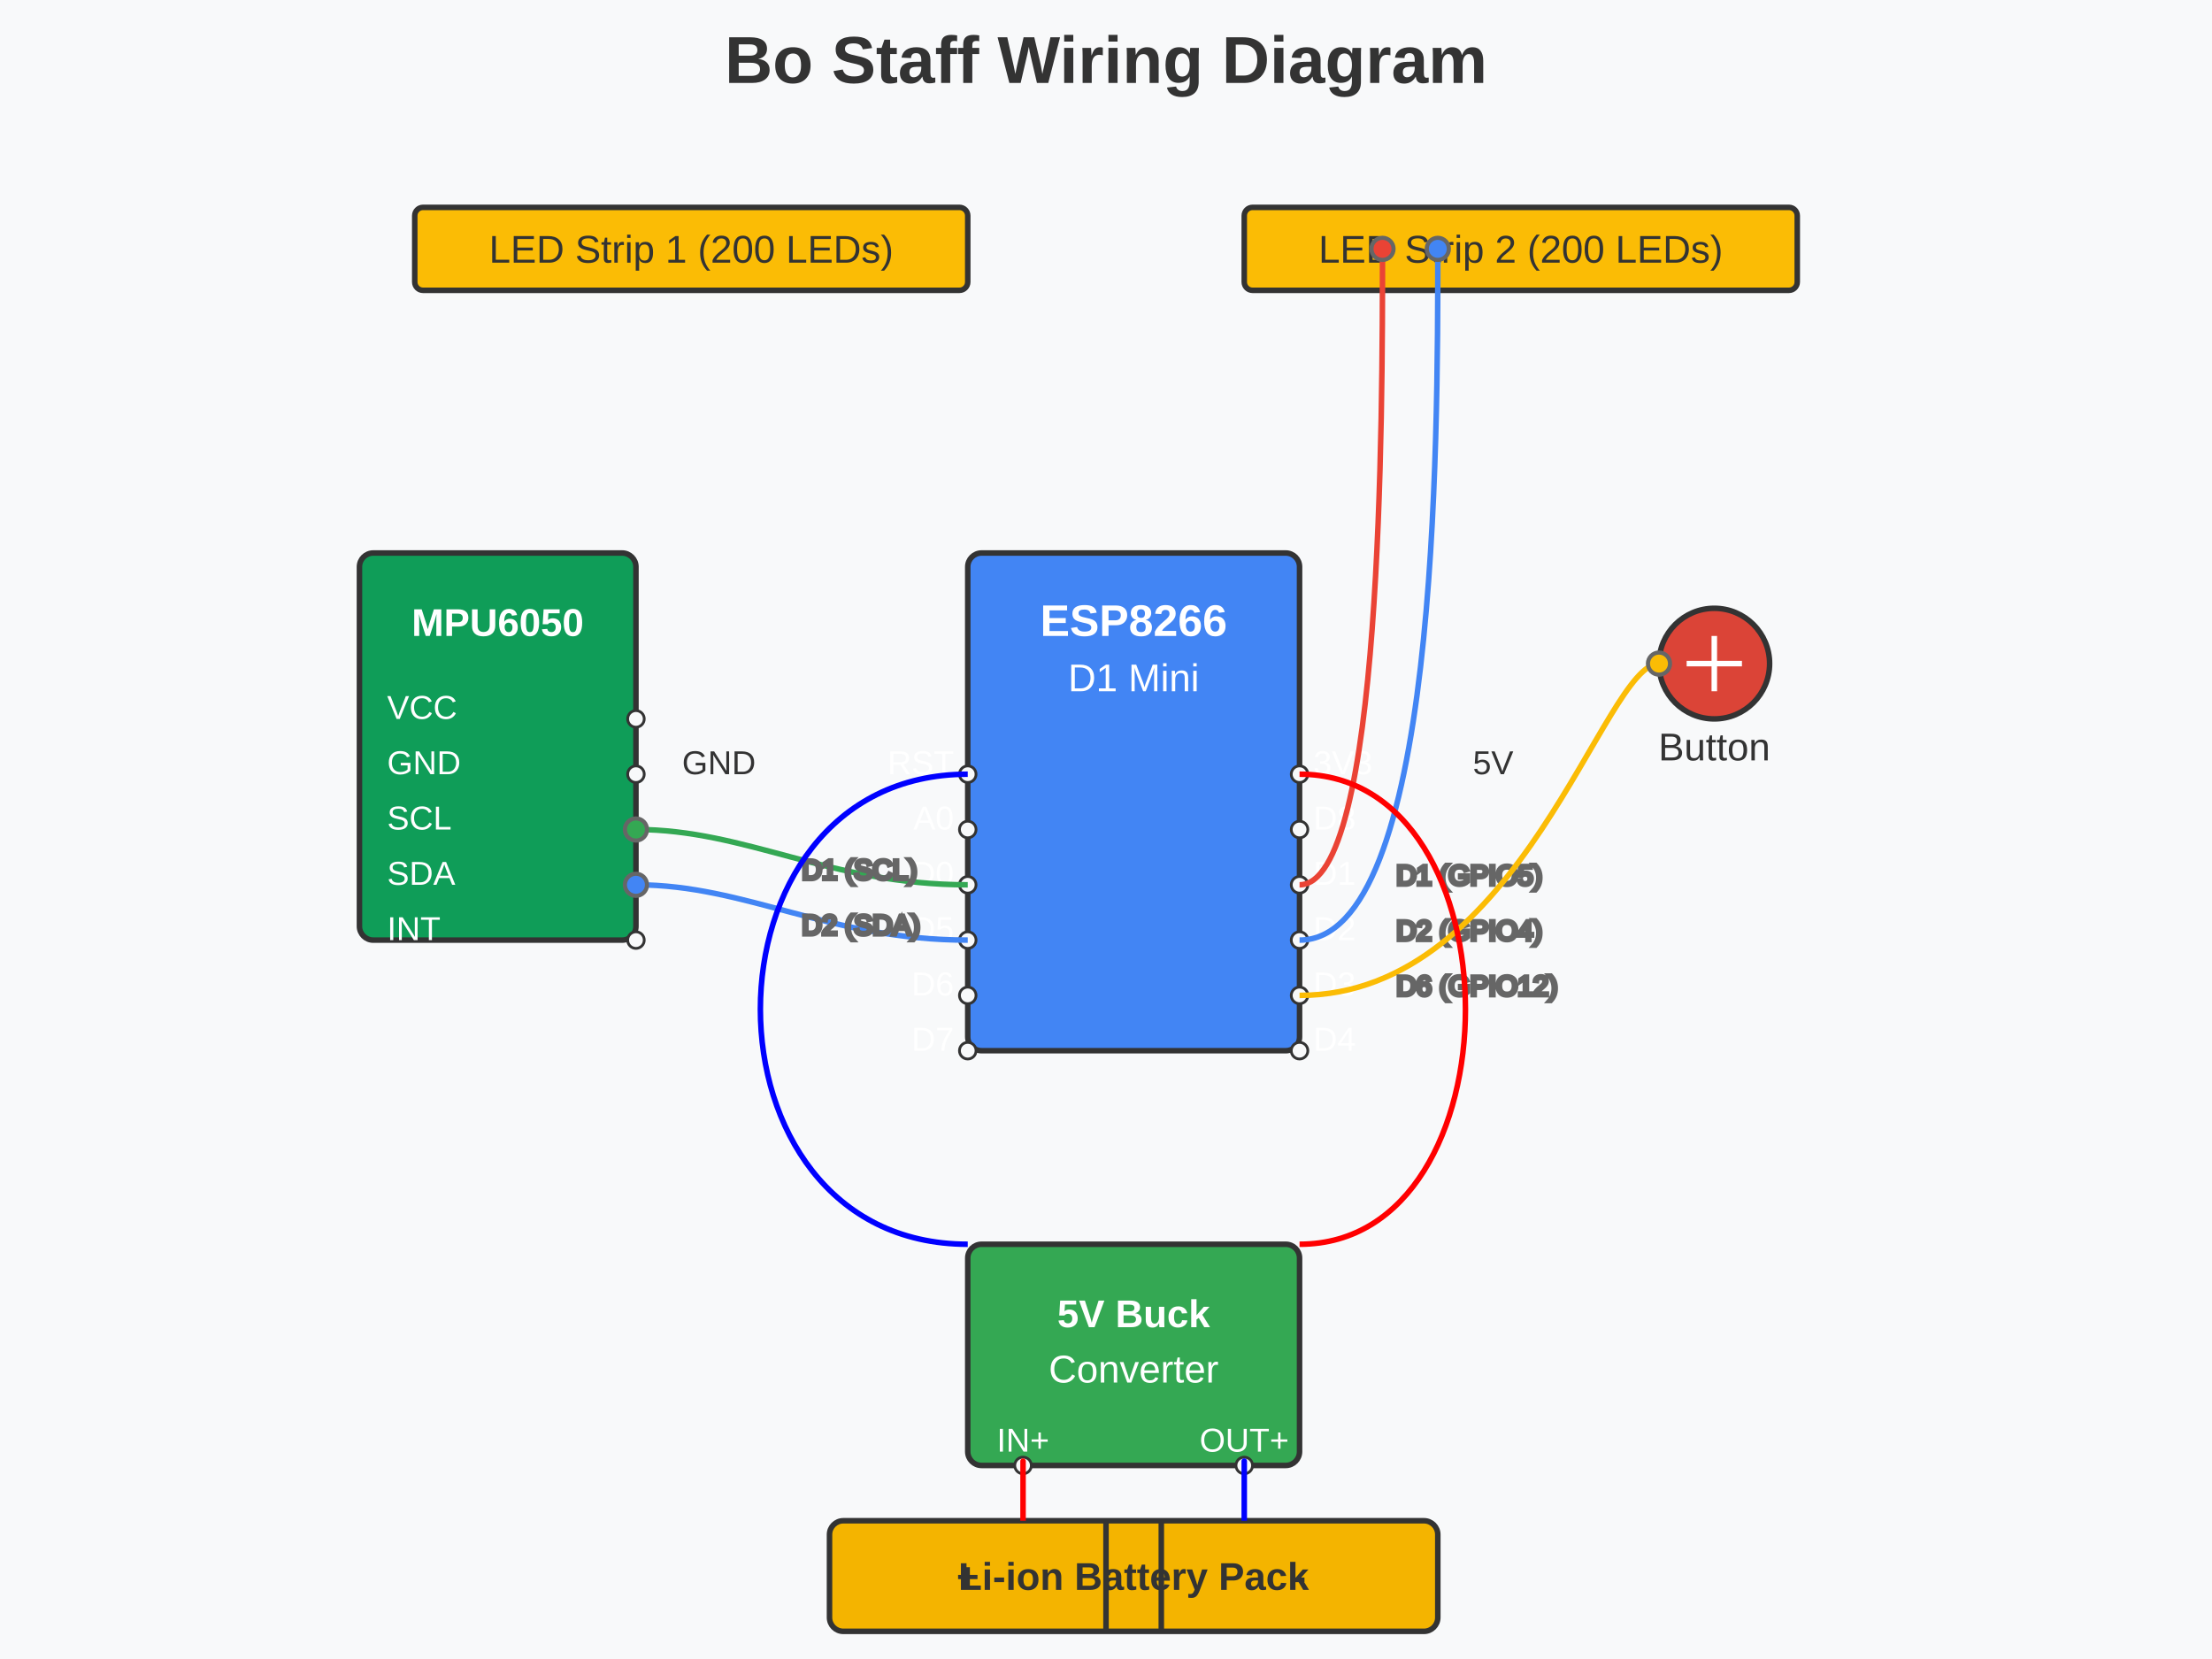
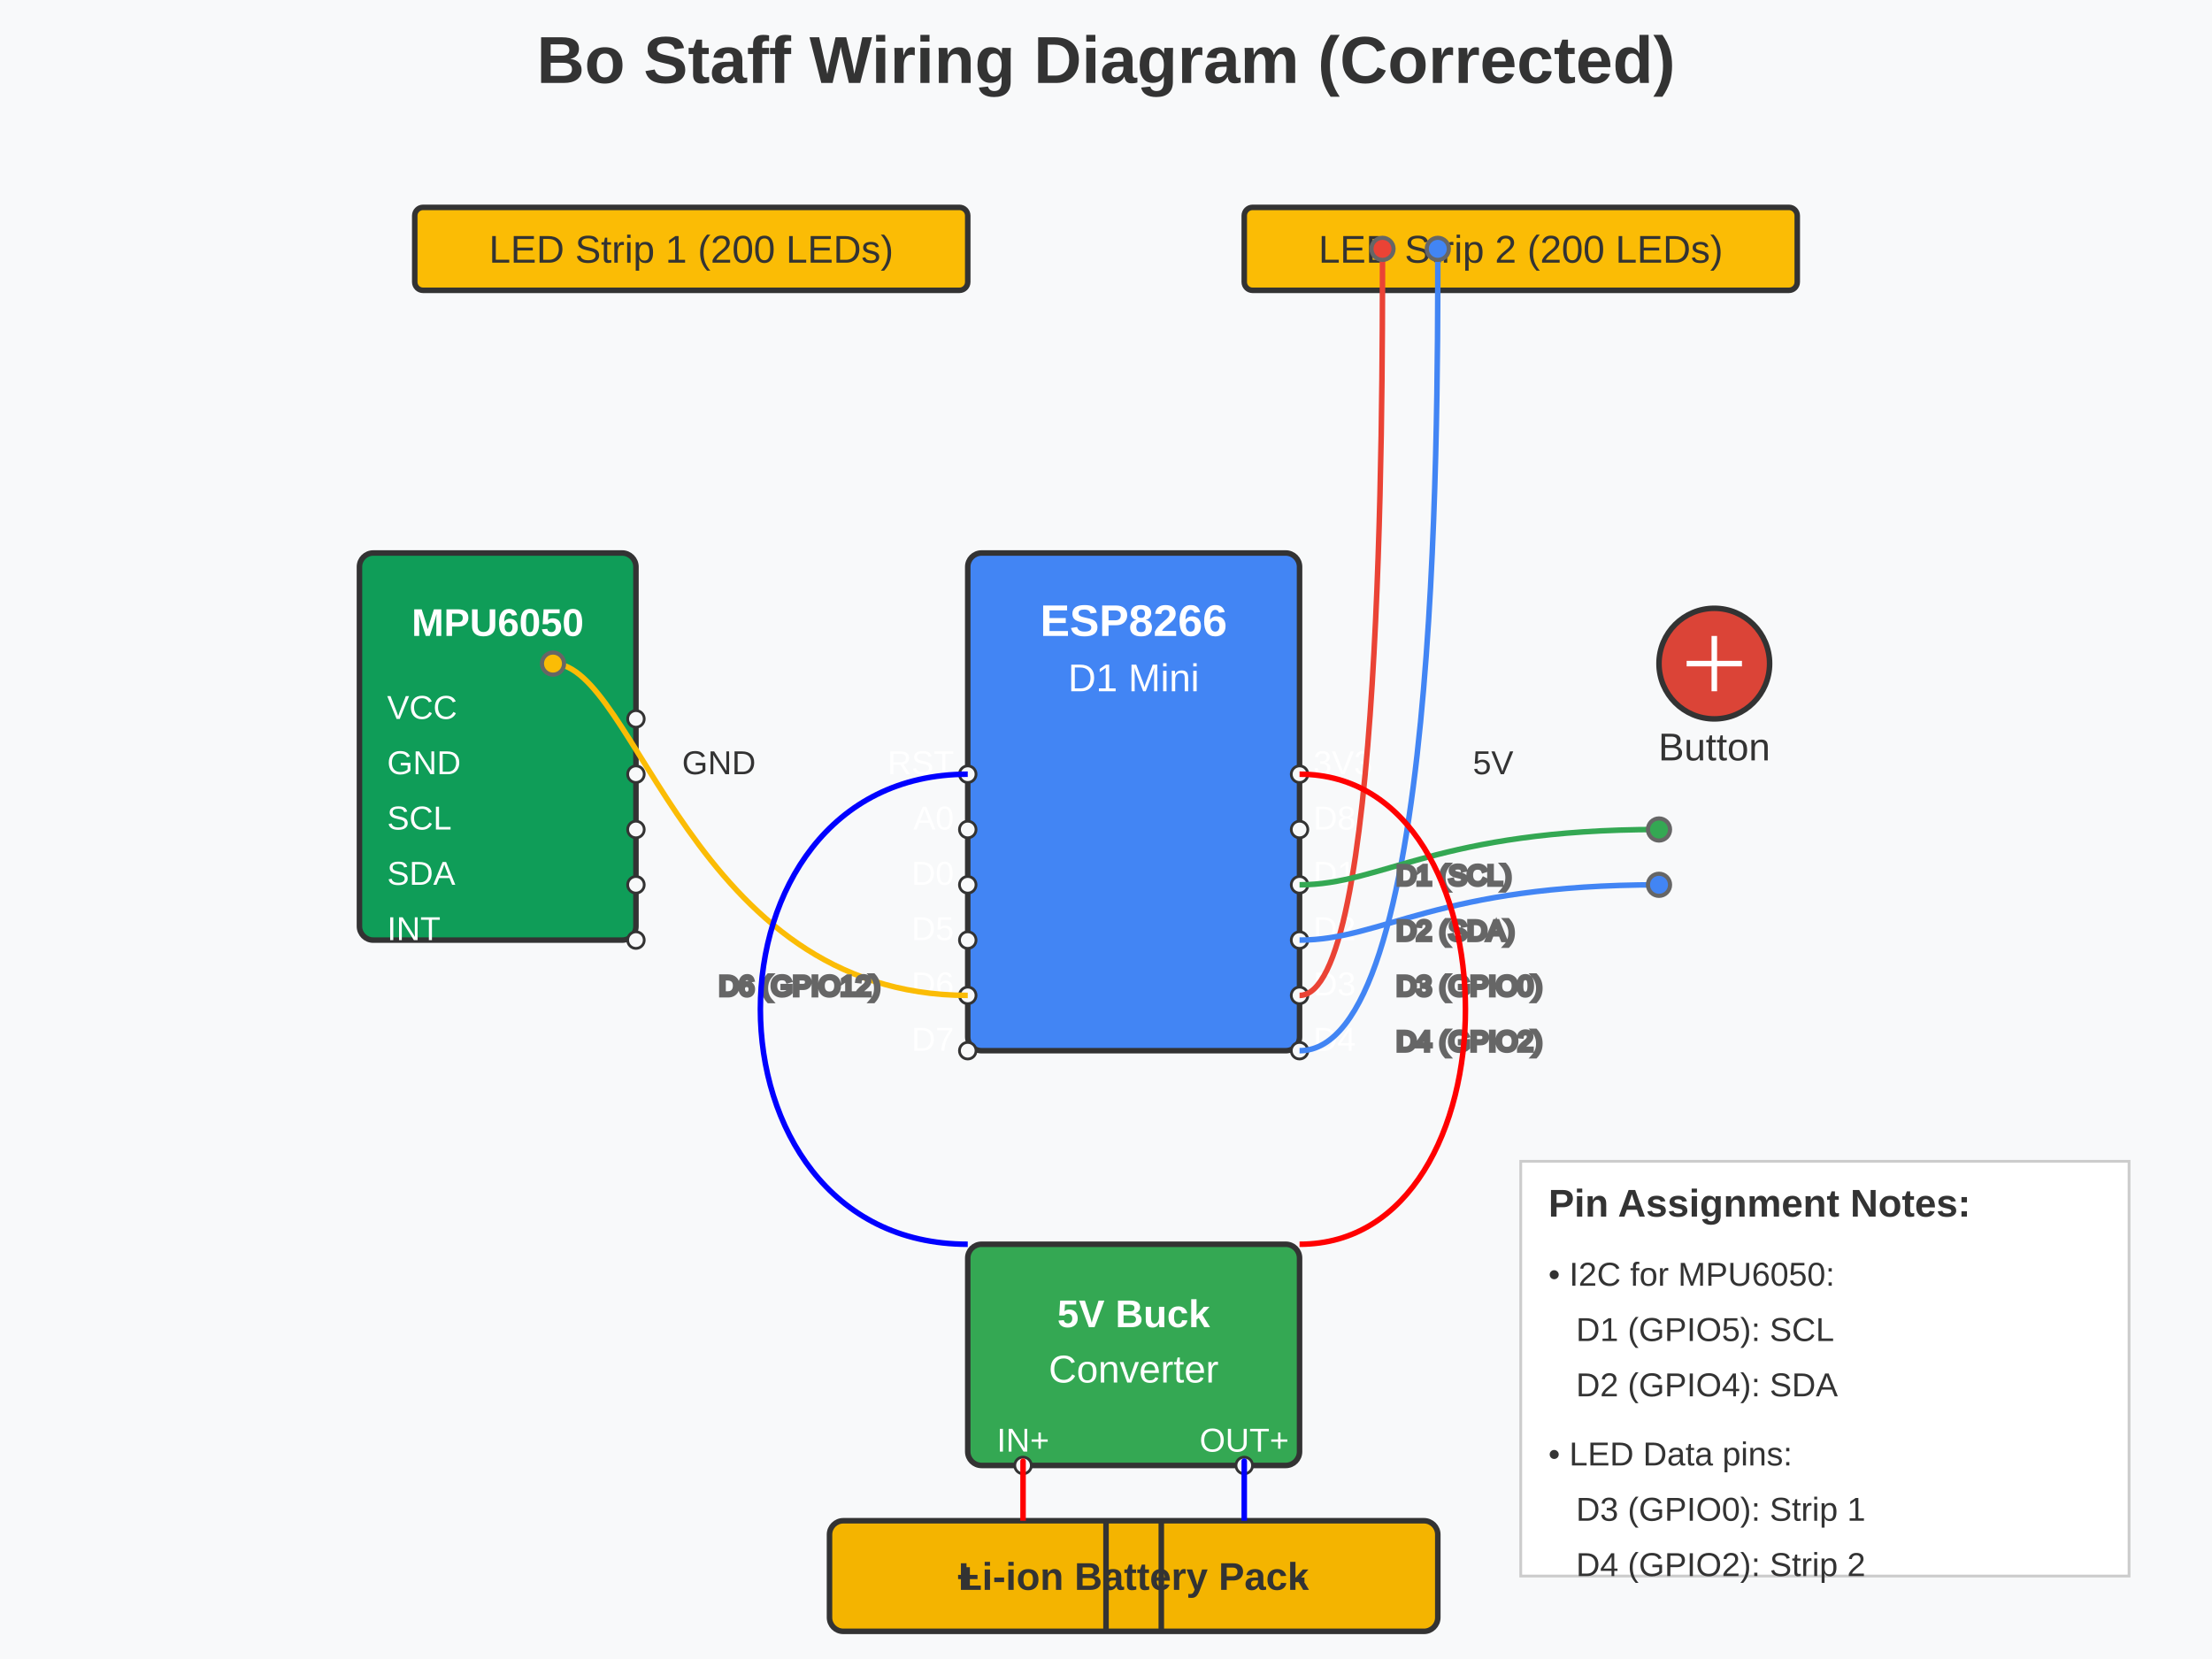
<svg xmlns="http://www.w3.org/2000/svg" width="800" height="600" viewBox="0 0 800 600">
  <rect width="800" height="600" fill="#f8f9fa" />
  <g transform="translate(350, 200)">
    <rect x="0" y="0" width="120" height="180" rx="5" ry="5" fill="#4285f4" stroke="#333" stroke-width="2" />
    <text x="60" y="30" font-family="Arial" font-size="16" font-weight="bold" text-anchor="middle" fill="white">ESP8266</text>
    <text x="60" y="50" font-family="Arial" font-size="14" text-anchor="middle" fill="white">D1 Mini</text>
    <g fill="white" font-family="Arial" font-size="12" text-anchor="end">
      <text x="-5" y="80">RST</text>
      <text x="-5" y="100">A0</text>
      <text x="-5" y="120">D0</text>
      <text x="-5" y="140">D5</text>
      <text x="-5" y="160">D6</text>
      <text x="-5" y="180">D7</text>
    </g>
    <g fill="white" font-family="Arial" font-size="12" text-anchor="start">
      <text x="125" y="80">3V3</text>
      <text x="125" y="100">D8</text>
      <text x="125" y="120">D1</text>
      <text x="125" y="140">D2</text>
      <text x="125" y="160">D3</text>
      <text x="125" y="180">D4</text>
    </g>
    <g fill="#f8f9fa" stroke="#333" stroke-width="1">
      <circle cx="0" cy="80" r="3" />
      <circle cx="0" cy="100" r="3" />
      <circle cx="0" cy="120" r="3" />
      <circle cx="0" cy="140" r="3" />
      <circle cx="0" cy="160" r="3" />
      <circle cx="0" cy="180" r="3" />
    </g>
    <g fill="#f8f9fa" stroke="#333" stroke-width="1">
      <circle cx="120" cy="80" r="3" />
      <circle cx="120" cy="100" r="3" />
      <circle cx="120" cy="120" r="3" />
      <circle cx="120" cy="140" r="3" />
      <circle cx="120" cy="160" r="3" />
      <circle cx="120" cy="180" r="3" />
    </g>
  </g>
  <g transform="translate(130, 200)">
    <rect x="0" y="0" width="100" height="140" rx="5" ry="5" fill="#0f9d58" stroke="#333" stroke-width="2" />
    <text x="50" y="30" font-family="Arial" font-size="14" font-weight="bold" text-anchor="middle" fill="white">MPU6050</text>
    <g fill="white" font-family="Arial" font-size="12" text-anchor="start">
      <text x="10" y="60">VCC</text>
      <text x="10" y="80">GND</text>
      <text x="10" y="100">SCL</text>
      <text x="10" y="120">SDA</text>
      <text x="10" y="140">INT</text>
    </g>
    <g fill="#f8f9fa" stroke="#333" stroke-width="1">
      <circle cx="100" cy="60" r="3" />
      <circle cx="100" cy="80" r="3" />
      <circle cx="100" cy="100" r="3" />
      <circle cx="100" cy="120" r="3" />
      <circle cx="100" cy="140" r="3" />
    </g>
  </g>
  <g transform="translate(600, 220)">
    <circle cx="20" cy="20" r="20" fill="#db4437" stroke="#333" stroke-width="2" />
    <line x1="10" y1="20" x2="30" y2="20" stroke="white" stroke-width="2" />
    <line x1="20" y1="10" x2="20" y2="30" stroke="white" stroke-width="2" />
    <text x="20" y="55" font-family="Arial" font-size="14" text-anchor="middle" fill="#333">Button</text>
  </g>
  <g transform="translate(150, 75)">
    <rect x="0" y="0" width="200" height="30" rx="3" ry="3" fill="#fbbc05" stroke="#333" stroke-width="2" />
    <text x="100" y="20" font-family="Arial" font-size="14" text-anchor="middle" fill="#333">LED Strip 1 (200 LEDs)</text>
  </g>
  <g transform="translate(450, 75)">
    <rect x="0" y="0" width="200" height="30" rx="3" ry="3" fill="#fbbc05" stroke="#333" stroke-width="2" />
    <text x="100" y="20" font-family="Arial" font-size="14" text-anchor="middle" fill="#333">LED Strip 2 (200 LEDs)</text>
  </g>
  <g transform="translate(350, 450)">
    <rect x="0" y="0" width="120" height="80" rx="5" ry="5" fill="#34a853" stroke="#333" stroke-width="2" />
    <text x="60" y="30" font-family="Arial" font-size="14" font-weight="bold" text-anchor="middle" fill="white">5V Buck</text>
    <text x="60" y="50" font-family="Arial" font-size="14" text-anchor="middle" fill="white">Converter</text>
    <g fill="white" font-family="Arial" font-size="12">
      <text x="20" y="75" text-anchor="middle">IN+</text>
      <text x="100" y="75" text-anchor="middle">OUT+</text>
    </g>
    <g fill="#f8f9fa" stroke="#333" stroke-width="1">
      <circle cx="20" cy="80" r="3" />
      <circle cx="100" cy="80" r="3" />
    </g>
  </g>
  <g transform="translate(350, 550)">
    <rect x="-50" y="0" width="220" height="40" rx="5" ry="5" fill="#f4b400" stroke="#333" stroke-width="2" />
    <line x1="50" y1="0" x2="50" y2="40" stroke="#333" stroke-width="2" />
    <line x1="70" y1="0" x2="70" y2="40" stroke="#333" stroke-width="2" />
    <text x="60" y="25" font-family="Arial" font-size="14" font-weight="bold" text-anchor="middle" fill="#333">Li-ion Battery Pack</text>
    <text x="0" y="25" font-family="Arial" font-size="14" font-weight="bold" text-anchor="middle" fill="#333">+</text>
    <text x="120" y="25" font-family="Arial" font-size="14" font-weight="bold" text-anchor="middle" fill="#333">-</text>
  </g>
  <g stroke="#666" stroke-width="1.5" fill="none">
-     <path d="M 470,320 C 500,320 500,150 500,90" stroke="#ea4335" stroke-width="2" />
+     <path d="M 470,360 C 500,360 500,150 500,90" stroke="#ea4335" stroke-width="2" />
    <circle cx="500" cy="90" r="4" fill="#ea4335" />
-     <text x="505" y="320" font-family="Arial" font-size="10" fill="#333">D1 (GPIO5)</text>
-     <path d="M 470,340 C 520,340 520,160 520,90" stroke="#4285f4" stroke-width="2" />
+     <text x="505" y="360" font-family="Arial" font-size="10" fill="#333">D3 (GPIO0)</text>
+     <path d="M 470,380 C 520,380 520,160 520,90" stroke="#4285f4" stroke-width="2" />
    <circle cx="520" cy="90" r="4" fill="#4285f4" />
-     <text x="505" y="340" font-family="Arial" font-size="10" fill="#333">D2 (GPIO4)</text>
-     <path d="M 470,360 C 550,360 580,240 600,240" stroke="#fbbc05" stroke-width="2" />
-     <circle cx="600" cy="240" r="4" fill="#fbbc05" />
-     <text x="505" y="360" font-family="Arial" font-size="10" fill="#333">D6 (GPIO12)</text>
-     <path d="M 350,320 C 300,320 270,300 230,300" stroke="#34a853" stroke-width="2" />
-     <circle cx="230" cy="300" r="4" fill="#34a853" />
-     <text x="290" y="318" font-family="Arial" font-size="10" fill="#333">D1 (SCL)</text>
-     <path d="M 350,340 C 300,340 270,320 230,320" stroke="#4285f4" stroke-width="2" />
-     <circle cx="230" cy="320" r="4" fill="#4285f4" />
-     <text x="290" y="338" font-family="Arial" font-size="10" fill="#333">D2 (SDA)</text>
+     <text x="505" y="380" font-family="Arial" font-size="10" fill="#333">D4 (GPIO2)</text>
+     <path d="M 350,360 C 250,360 230,240 200,240" stroke="#fbbc05" stroke-width="2" />
+     <circle cx="200" cy="240" r="4" fill="#fbbc05" />
+     <text x="260" y="360" font-family="Arial" font-size="10" fill="#333">D6 (GPIO12)</text>
+     <path d="M 470,320 C 500,320 520,300 600,300" stroke="#34a853" stroke-width="2" />
+     <circle cx="600" cy="300" r="4" fill="#34a853" />
+     <text x="505" y="320" font-family="Arial" font-size="10" fill="#333">D1 (SCL)</text>
+     <path d="M 470,340 C 500,340 520,320 600,320" stroke="#4285f4" stroke-width="2" />
+     <circle cx="600" cy="320" r="4" fill="#4285f4" />
+     <text x="505" y="340" font-family="Arial" font-size="10" fill="#333">D2 (SDA)</text>
    <path d="M 470,280 C 550,280 550,450 470,450" stroke="red" stroke-width="2" />
    <path d="M 350,280 C 250,280 250,450 350,450" stroke="blue" stroke-width="2" />
    <path d="M 370,550 C 370,520 370,530 370,530" stroke="red" stroke-width="2" />
    <path d="M 450,530 C 450,530 450,520 450,550" stroke="blue" stroke-width="2" />
  </g>
  <g font-family="Arial" font-size="12" fill="#333">
    <text x="540" y="280" text-anchor="middle">5V</text>
    <text x="260" y="280" text-anchor="middle">GND</text>
  </g>
-   <text x="400" y="30" font-family="Arial" font-size="24" font-weight="bold" text-anchor="middle" fill="#333">Bo Staff Wiring Diagram</text>
+   <text x="400" y="30" font-family="Arial" font-size="24" font-weight="bold" text-anchor="middle" fill="#333">Bo Staff Wiring Diagram (Corrected)</text>
+   <g transform="translate(550, 420)">
+     <rect x="0" y="0" width="220" height="150" fill="#fff" stroke="#ccc" stroke-width="1" />
+     <text x="10" y="20" font-family="Arial" font-size="14" font-weight="bold" fill="#333">Pin Assignment Notes:</text>
+     <text x="10" y="45" font-family="Arial" font-size="12" fill="#333">• I2C for MPU6050:</text>
+     <text x="20" y="65" font-family="Arial" font-size="12" fill="#333">D1 (GPIO5): SCL</text>
+     <text x="20" y="85" font-family="Arial" font-size="12" fill="#333">D2 (GPIO4): SDA</text>
+     <text x="10" y="110" font-family="Arial" font-size="12" fill="#333">• LED Data pins:</text>
+     <text x="20" y="130" font-family="Arial" font-size="12" fill="#333">D3 (GPIO0): Strip 1</text>
+     <text x="20" y="150" font-family="Arial" font-size="12" fill="#333">D4 (GPIO2): Strip 2</text>
+   </g>
</svg>
